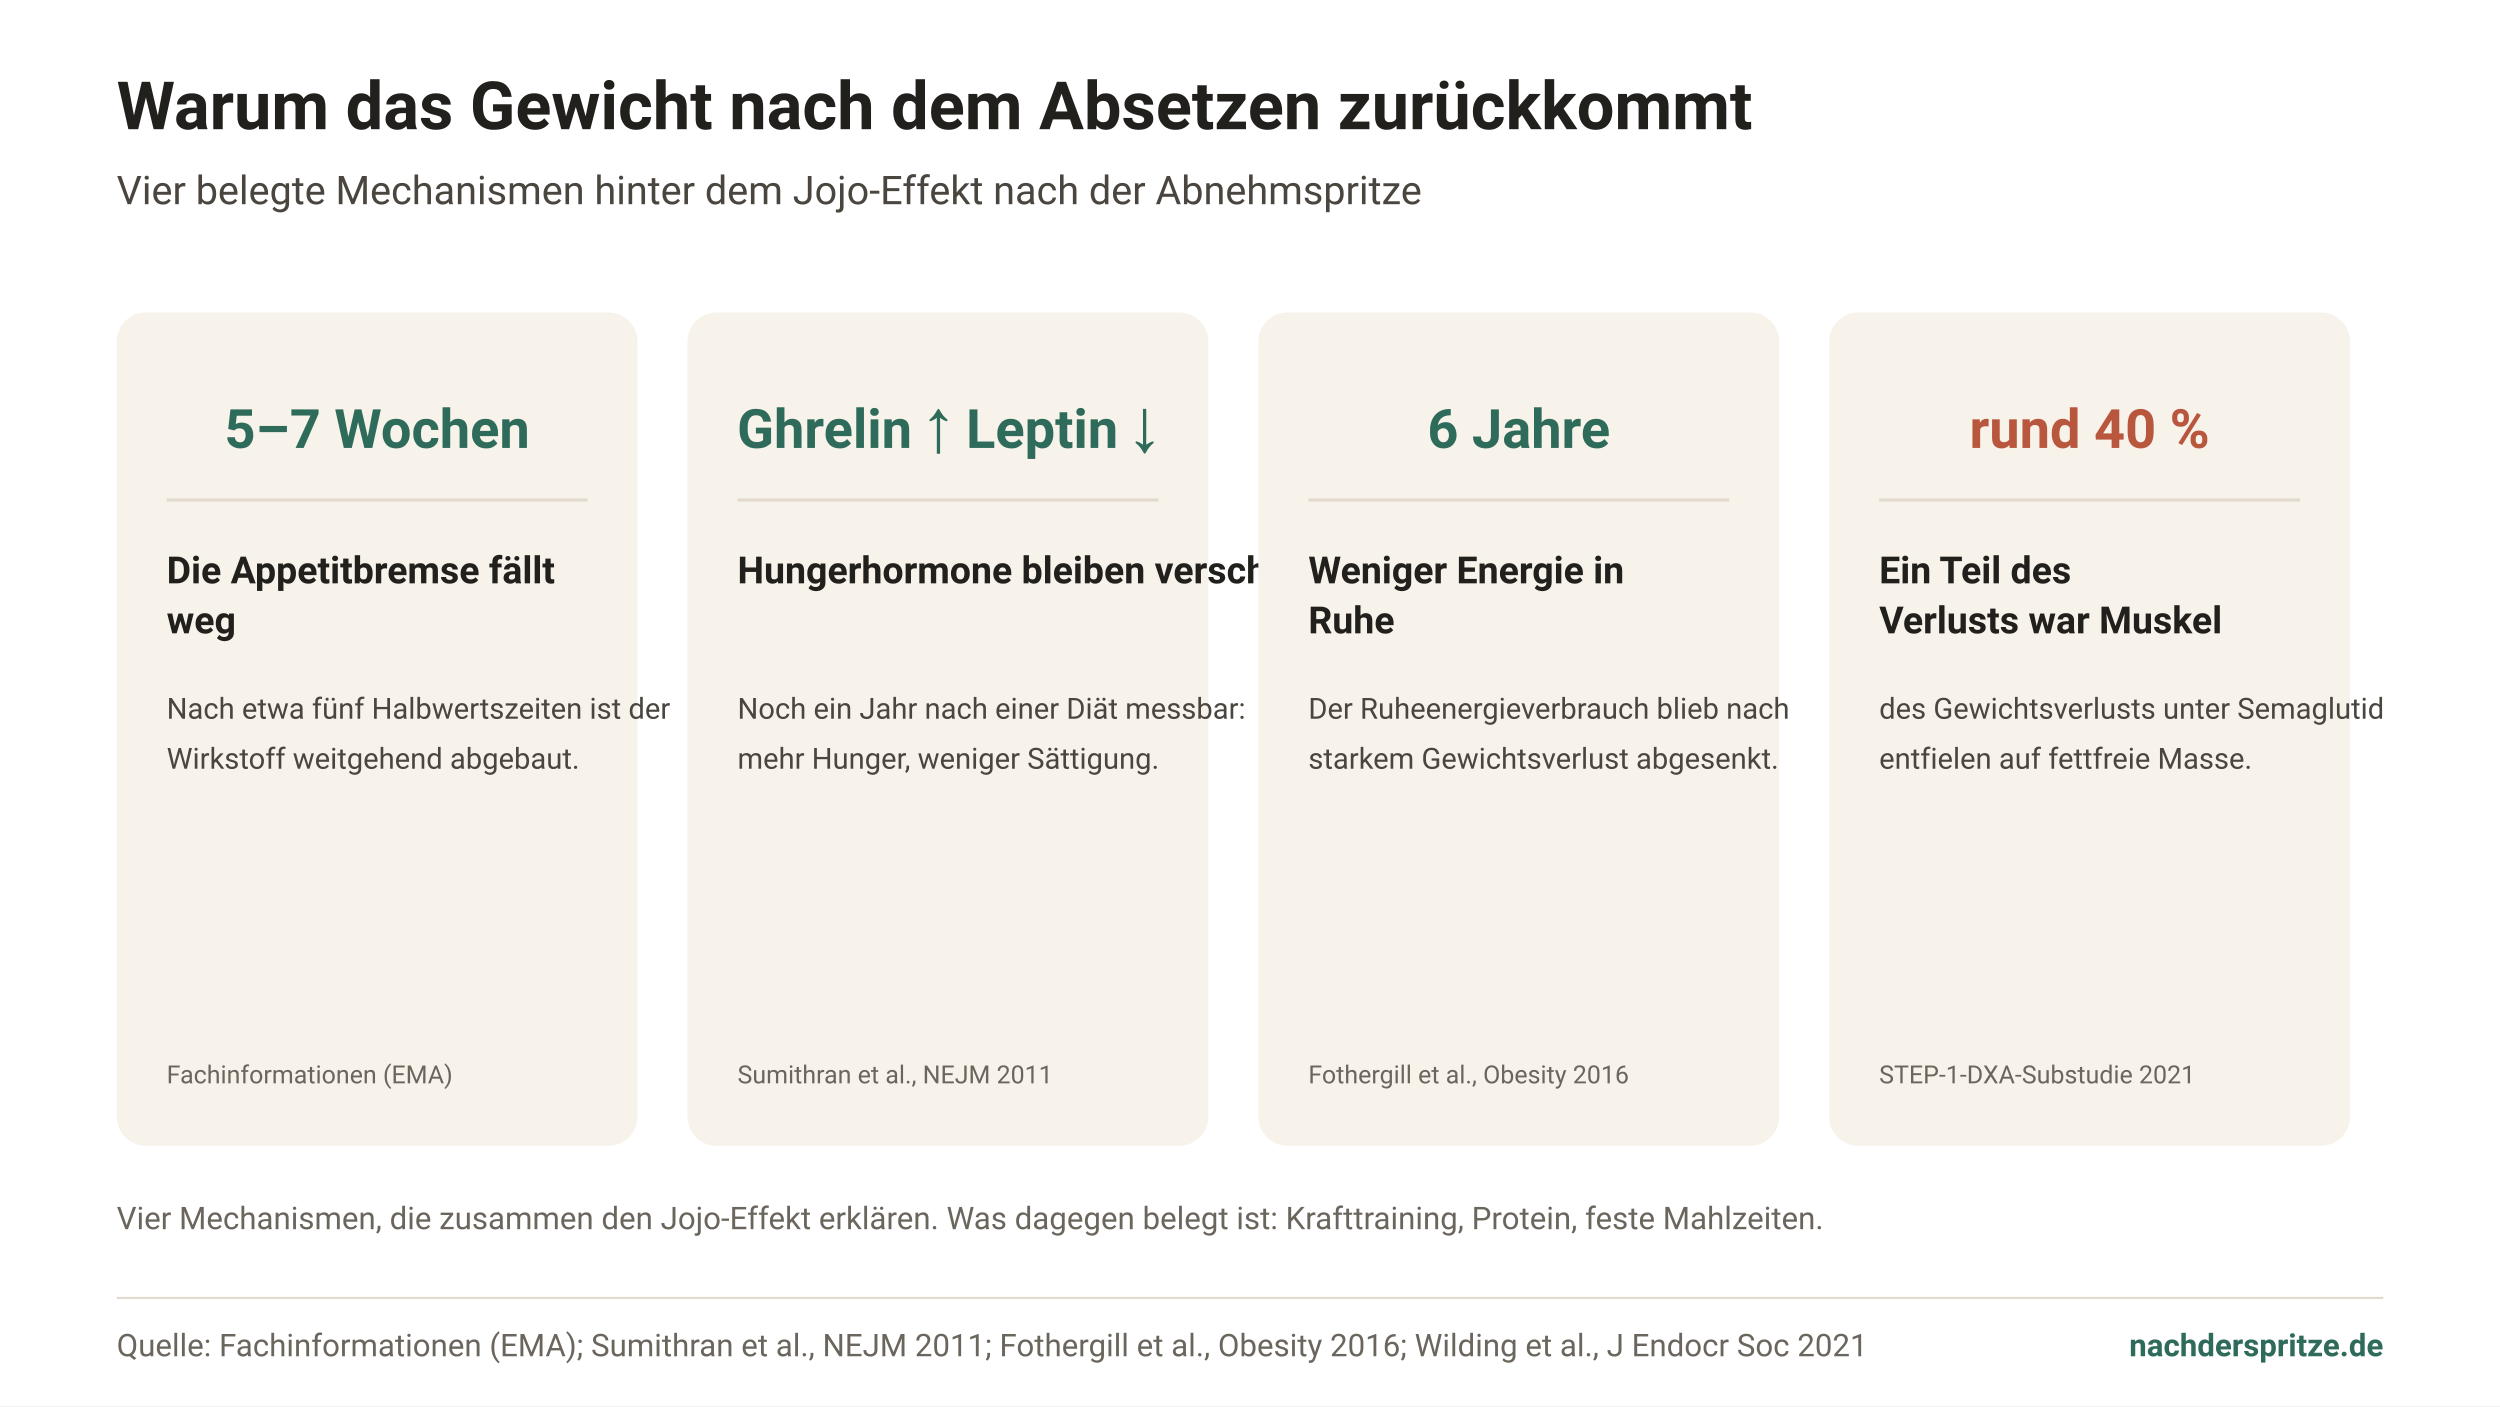
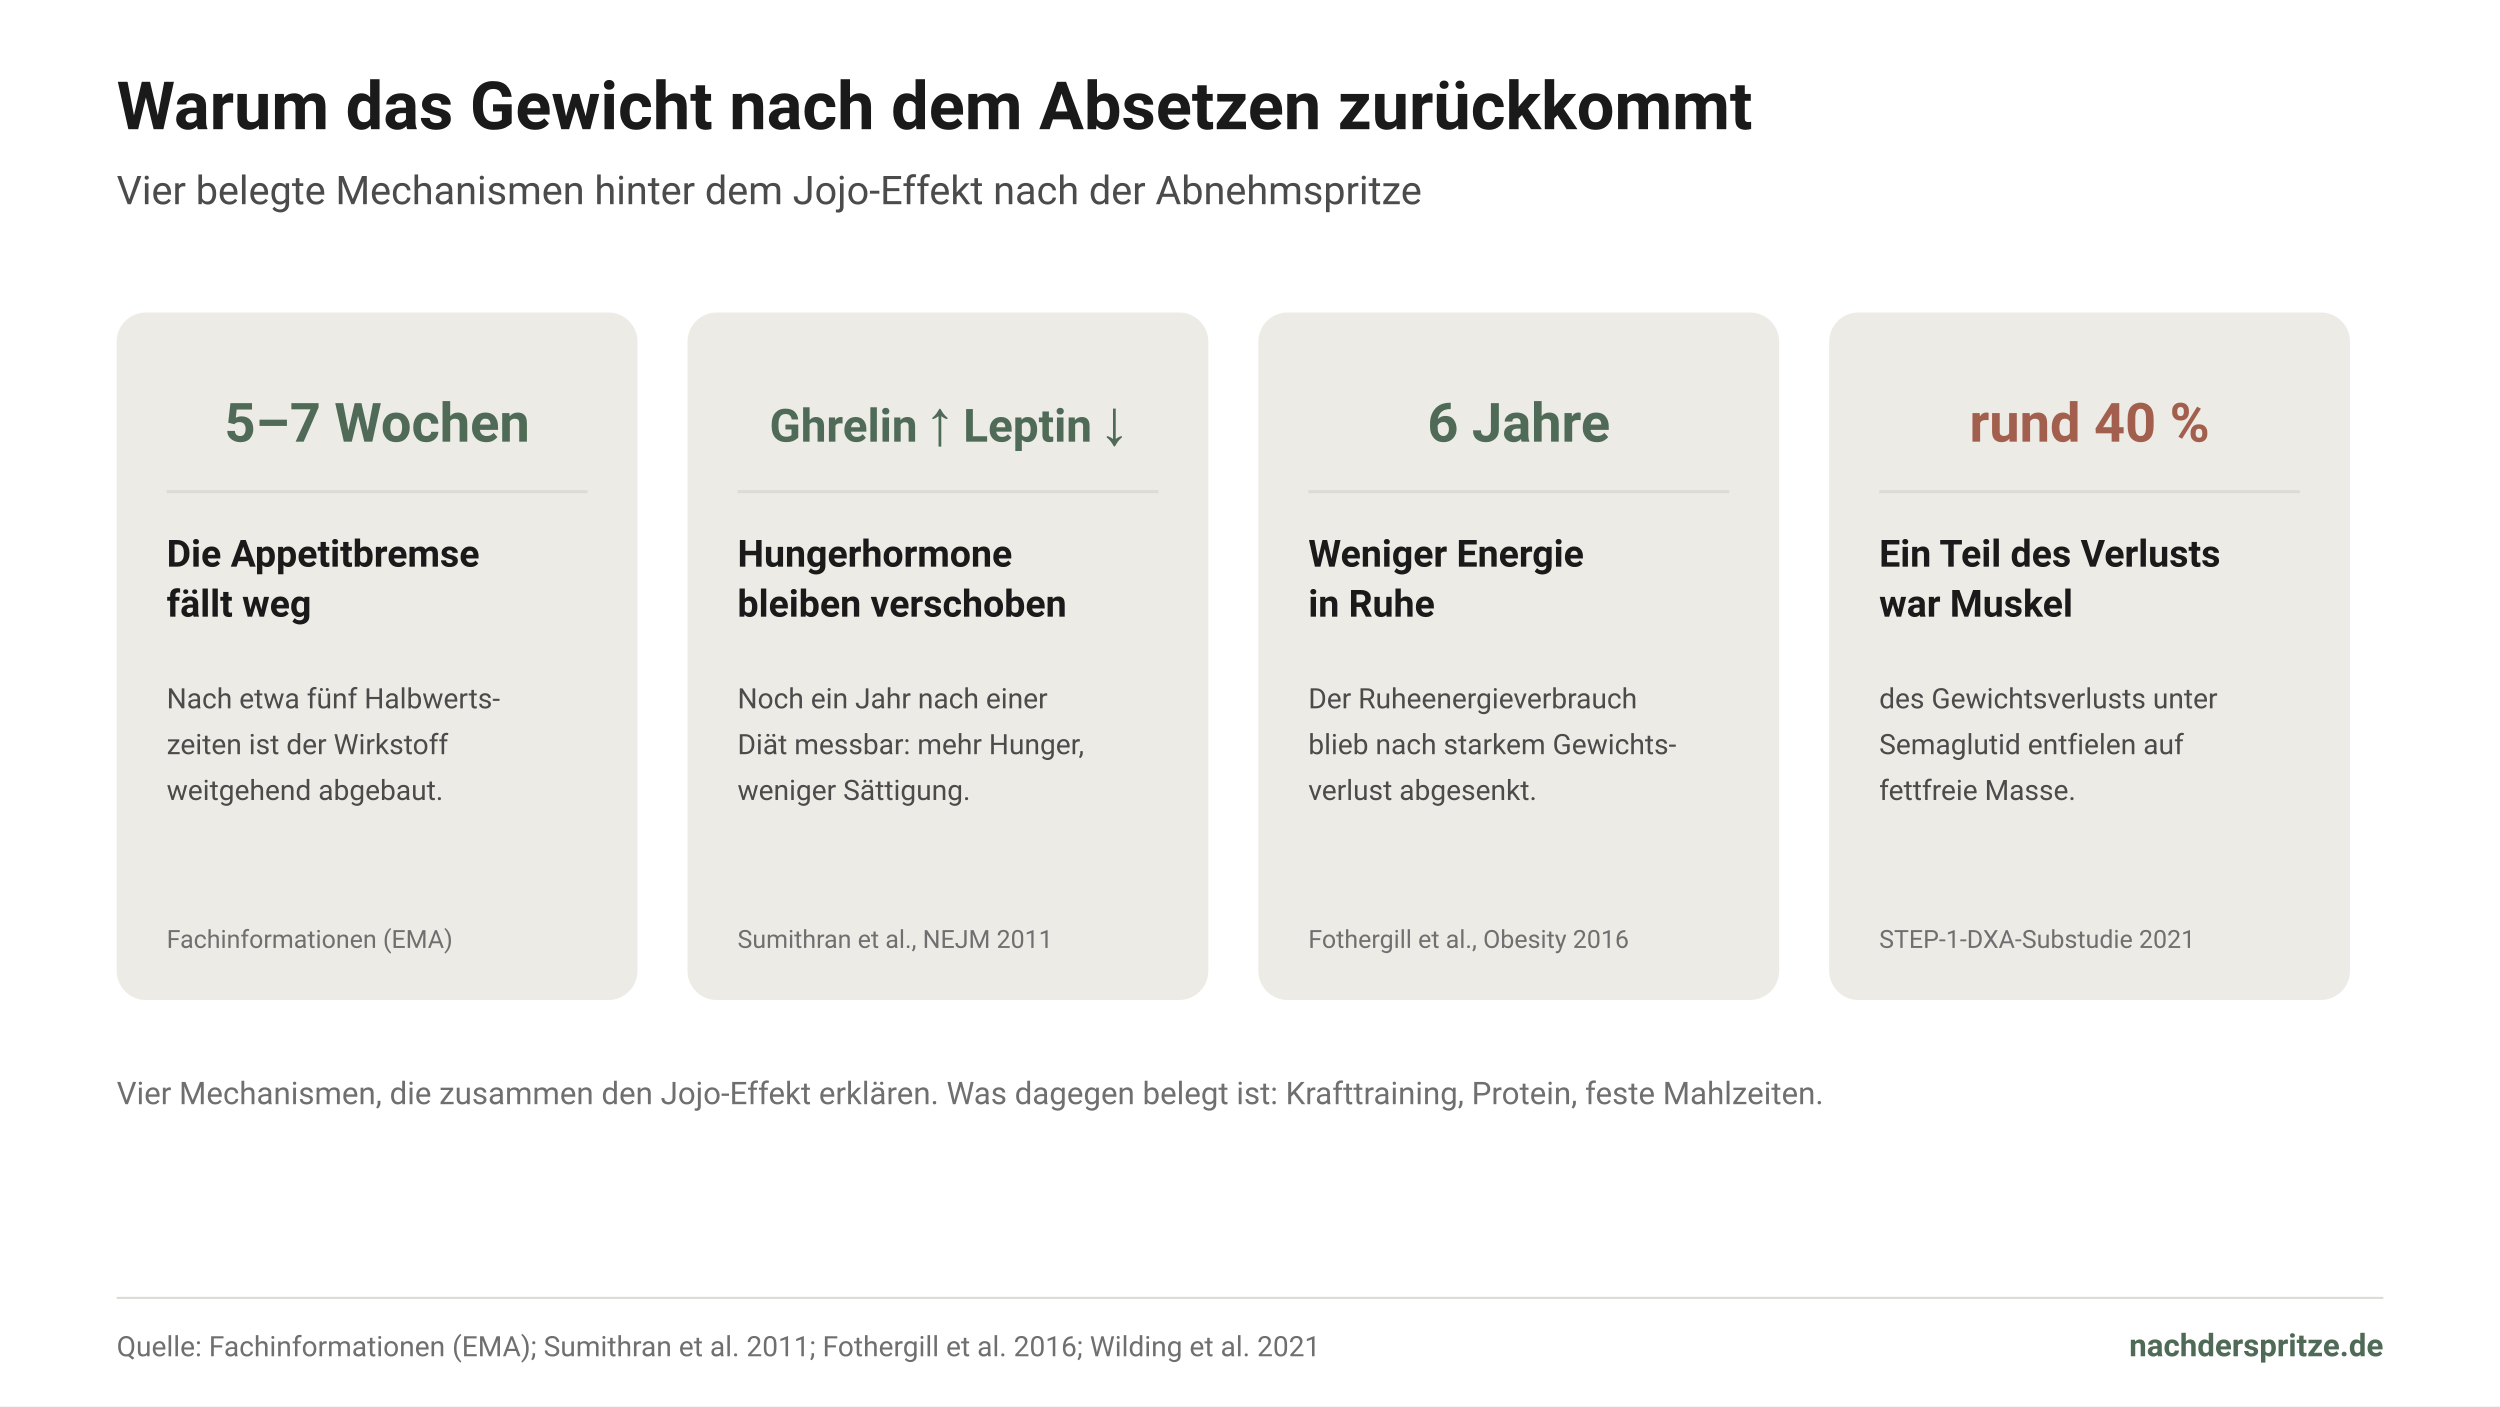
- <svg xmlns="http://www.w3.org/2000/svg" width="1200" height="675" viewBox="0 0 1200 675" role="img" aria-labelledby="t d" font-family="system-ui, -apple-system, 'Segoe UI', Roboto, Helvetica, Arial, sans-serif">
+ <svg xmlns="http://www.w3.org/2000/svg" width="1200" height="675" viewBox="0 0 1200 675" role="img" aria-labelledby="t d" font-family="'Hanken Grotesk Variable', 'Hanken Grotesk', system-ui, -apple-system, 'Segoe UI', Roboto, Helvetica, Arial, sans-serif">
  <rect width="1200" height="675" fill="#ffffff" />
-   <text x="56" y="62" font-size="32" font-weight="700" fill="#22201c" text-anchor="start">Warum das Gewicht nach dem Absetzen zurückkommt</text>
-   <text x="56" y="98" font-size="19" font-weight="400" fill="#4a463f" text-anchor="start">Vier belegte Mechanismen hinter dem Jojo-Effekt nach der Abnehmspritze</text>
-   <rect x="56" y="150" width="250" height="400" rx="14" fill="#f7f2ea" />
-   <text x="181" y="215" font-size="26" font-weight="700" fill="#2f6b5a" text-anchor="middle">5–7 Wochen</text>
-   <line x1="80" y1="240" x2="282" y2="240" stroke="#e2dace" stroke-width="1.5" />
-   <text x="80" y="280" font-size="18" font-weight="700" fill="#22201c" text-anchor="start">Die Appetitbremse fällt</text>
-   <text x="80" y="304" font-size="18" font-weight="700" fill="#22201c" text-anchor="start">weg</text>
-   <text x="80" y="345" font-size="14" font-weight="400" fill="#4a463f" text-anchor="start">Nach etwa fünf Halbwertszeiten ist der</text>
-   <text x="80" y="369" font-size="14" font-weight="400" fill="#4a463f" text-anchor="start">Wirkstoff weitgehend abgebaut.</text>
-   <text x="80" y="520" font-size="12" font-weight="400" fill="#6b665d" text-anchor="start">Fachinformationen (EMA)</text>
-   <rect x="330" y="150" width="250" height="400" rx="14" fill="#f7f2ea" />
-   <text x="455" y="215" font-size="26" font-weight="700" fill="#2f6b5a" text-anchor="middle">Ghrelin ↑ Leptin ↓</text>
-   <line x1="354" y1="240" x2="556" y2="240" stroke="#e2dace" stroke-width="1.5" />
-   <text x="354" y="280" font-size="18" font-weight="700" fill="#22201c" text-anchor="start">Hungerhormone bleiben verschoben</text>
-   <text x="354" y="304" font-size="18" font-weight="700" fill="#22201c" text-anchor="start" />
-   <text x="354" y="345" font-size="14" font-weight="400" fill="#4a463f" text-anchor="start">Noch ein Jahr nach einer Diät messbar:</text>
-   <text x="354" y="369" font-size="14" font-weight="400" fill="#4a463f" text-anchor="start">mehr Hunger, weniger Sättigung.</text>
-   <text x="354" y="520" font-size="12" font-weight="400" fill="#6b665d" text-anchor="start">Sumithran et al., NEJM 2011</text>
-   <rect x="604" y="150" width="250" height="400" rx="14" fill="#f7f2ea" />
-   <text x="729" y="215" font-size="26" font-weight="700" fill="#2f6b5a" text-anchor="middle">6 Jahre</text>
-   <line x1="628" y1="240" x2="830" y2="240" stroke="#e2dace" stroke-width="1.5" />
-   <text x="628" y="280" font-size="18" font-weight="700" fill="#22201c" text-anchor="start">Weniger Energie in</text>
-   <text x="628" y="304" font-size="18" font-weight="700" fill="#22201c" text-anchor="start">Ruhe</text>
-   <text x="628" y="345" font-size="14" font-weight="400" fill="#4a463f" text-anchor="start">Der Ruheenergieverbrauch blieb nach</text>
-   <text x="628" y="369" font-size="14" font-weight="400" fill="#4a463f" text-anchor="start">starkem Gewichtsverlust abgesenkt.</text>
-   <text x="628" y="520" font-size="12" font-weight="400" fill="#6b665d" text-anchor="start">Fothergill et al., Obesity 2016</text>
-   <rect x="878" y="150" width="250" height="400" rx="14" fill="#f7f2ea" />
-   <text x="1003" y="215" font-size="26" font-weight="700" fill="#b8563e" text-anchor="middle">rund 40 %</text>
-   <line x1="902" y1="240" x2="1104" y2="240" stroke="#e2dace" stroke-width="1.5" />
-   <text x="902" y="280" font-size="18" font-weight="700" fill="#22201c" text-anchor="start">Ein Teil des</text>
-   <text x="902" y="304" font-size="18" font-weight="700" fill="#22201c" text-anchor="start">Verlusts war Muskel</text>
-   <text x="902" y="345" font-size="14" font-weight="400" fill="#4a463f" text-anchor="start">des Gewichtsverlusts unter Semaglutid</text>
-   <text x="902" y="369" font-size="14" font-weight="400" fill="#4a463f" text-anchor="start">entfielen auf fettfreie Masse.</text>
-   <text x="902" y="520" font-size="12" font-weight="400" fill="#6b665d" text-anchor="start">STEP-1-DXA-Substudie 2021</text>
-   <text x="56" y="590" font-size="15" font-weight="400" fill="#6b665d" text-anchor="start">Vier Mechanismen, die zusammen den Jojo-Effekt erklären. Was dagegen belegt ist: Krafttraining, Protein, feste Mahlzeiten.</text>
-   <line x1="56" y1="623" x2="1144" y2="623" stroke="#e2dace" stroke-width="1" />
-   <text x="56" y="651" font-size="15" font-weight="400" fill="#6b665d" text-anchor="start">Quelle: Fachinformationen (EMA); Sumithran et al., NEJM 2011; Fothergill et al., Obesity 2016; Wilding et al., J Endocr Soc 2021</text>
-   <text x="1144" y="651" font-size="15" font-weight="600" fill="#2f6b5a" text-anchor="end">nachderspritze.de</text>
+   <text x="56" y="62" font-size="32" font-weight="700" fill="#1a1a1a" text-anchor="start">Warum das Gewicht nach dem Absetzen zurückkommt</text>
+   <text x="56" y="98" font-size="19" font-weight="400" fill="#4b4b4b" text-anchor="start">Vier belegte Mechanismen hinter dem Jojo-Effekt nach der Abnehmspritze</text>
+   <rect x="56" y="150" width="250" height="330" rx="14" fill="#edebe6" />
+   <text x="181" y="212" font-size="26" font-weight="700" fill="#4f6b57" text-anchor="middle">5–7 Wochen</text>
+   <line x1="80" y1="236" x2="282" y2="236" stroke="#dedbd4" stroke-width="1.5" />
+   <text x="80" y="272" font-size="18" font-weight="700" fill="#1a1a1a" text-anchor="start">Die Appetitbremse</text>
+   <text x="80" y="296" font-size="18" font-weight="700" fill="#1a1a1a" text-anchor="start">fällt weg</text>
+   <text x="80" y="340" font-size="13.5" font-weight="400" fill="#4b4b4b" text-anchor="start">Nach etwa fünf Halbwerts-</text>
+   <text x="80" y="362" font-size="13.5" font-weight="400" fill="#4b4b4b" text-anchor="start">zeiten ist der Wirkstoff</text>
+   <text x="80" y="384" font-size="13.5" font-weight="400" fill="#4b4b4b" text-anchor="start">weitgehend abgebaut.</text>
+   <text x="80" y="455" font-size="12" font-weight="400" fill="#6f6f6f" text-anchor="start">Fachinformationen (EMA)</text>
+   <rect x="330" y="150" width="250" height="330" rx="14" fill="#edebe6" />
+   <text x="455" y="212" font-size="22" font-weight="700" fill="#4f6b57" text-anchor="middle">Ghrelin ↑  Leptin ↓</text>
+   <line x1="354" y1="236" x2="556" y2="236" stroke="#dedbd4" stroke-width="1.5" />
+   <text x="354" y="272" font-size="18" font-weight="700" fill="#1a1a1a" text-anchor="start">Hungerhormone</text>
+   <text x="354" y="296" font-size="18" font-weight="700" fill="#1a1a1a" text-anchor="start">bleiben verschoben</text>
+   <text x="354" y="340" font-size="13.5" font-weight="400" fill="#4b4b4b" text-anchor="start">Noch ein Jahr nach einer</text>
+   <text x="354" y="362" font-size="13.5" font-weight="400" fill="#4b4b4b" text-anchor="start">Diät messbar: mehr Hunger,</text>
+   <text x="354" y="384" font-size="13.5" font-weight="400" fill="#4b4b4b" text-anchor="start">weniger Sättigung.</text>
+   <text x="354" y="455" font-size="12" font-weight="400" fill="#6f6f6f" text-anchor="start">Sumithran et al., NEJM 2011</text>
+   <rect x="604" y="150" width="250" height="330" rx="14" fill="#edebe6" />
+   <text x="729" y="212" font-size="26" font-weight="700" fill="#4f6b57" text-anchor="middle">6 Jahre</text>
+   <line x1="628" y1="236" x2="830" y2="236" stroke="#dedbd4" stroke-width="1.5" />
+   <text x="628" y="272" font-size="18" font-weight="700" fill="#1a1a1a" text-anchor="start">Weniger Energie</text>
+   <text x="628" y="296" font-size="18" font-weight="700" fill="#1a1a1a" text-anchor="start">in Ruhe</text>
+   <text x="628" y="340" font-size="13.5" font-weight="400" fill="#4b4b4b" text-anchor="start">Der Ruheenergieverbrauch</text>
+   <text x="628" y="362" font-size="13.5" font-weight="400" fill="#4b4b4b" text-anchor="start">blieb nach starkem Gewichts-</text>
+   <text x="628" y="384" font-size="13.5" font-weight="400" fill="#4b4b4b" text-anchor="start">verlust abgesenkt.</text>
+   <text x="628" y="455" font-size="12" font-weight="400" fill="#6f6f6f" text-anchor="start">Fothergill et al., Obesity 2016</text>
+   <rect x="878" y="150" width="250" height="330" rx="14" fill="#edebe6" />
+   <text x="1003" y="212" font-size="26" font-weight="700" fill="#a35f4d" text-anchor="middle">rund 40 %</text>
+   <line x1="902" y1="236" x2="1104" y2="236" stroke="#dedbd4" stroke-width="1.5" />
+   <text x="902" y="272" font-size="18" font-weight="700" fill="#1a1a1a" text-anchor="start">Ein Teil des Verlusts</text>
+   <text x="902" y="296" font-size="18" font-weight="700" fill="#1a1a1a" text-anchor="start">war Muskel</text>
+   <text x="902" y="340" font-size="13.5" font-weight="400" fill="#4b4b4b" text-anchor="start">des Gewichtsverlusts unter</text>
+   <text x="902" y="362" font-size="13.5" font-weight="400" fill="#4b4b4b" text-anchor="start">Semaglutid entfielen auf</text>
+   <text x="902" y="384" font-size="13.5" font-weight="400" fill="#4b4b4b" text-anchor="start">fettfreie Masse.</text>
+   <text x="902" y="455" font-size="12" font-weight="400" fill="#6f6f6f" text-anchor="start">STEP-1-DXA-Substudie 2021</text>
+   <text x="56" y="530" font-size="15" font-weight="400" fill="#6f6f6f" text-anchor="start">Vier Mechanismen, die zusammen den Jojo-Effekt erklären. Was dagegen belegt ist: Krafttraining, Protein, feste Mahlzeiten.</text>
+   <line x1="56" y1="623" x2="1144" y2="623" stroke="#dedbd4" stroke-width="1" />
+   <text x="56" y="651" font-size="13.5" font-weight="400" fill="#6f6f6f" text-anchor="start">Quelle: Fachinformationen (EMA); Sumithran et al. 2011; Fothergill et al. 2016; Wilding et al. 2021</text>
+   <text x="1144" y="651" font-size="15" font-weight="600" fill="#4f6b57" text-anchor="end">nachderspritze.de</text>
</svg>
